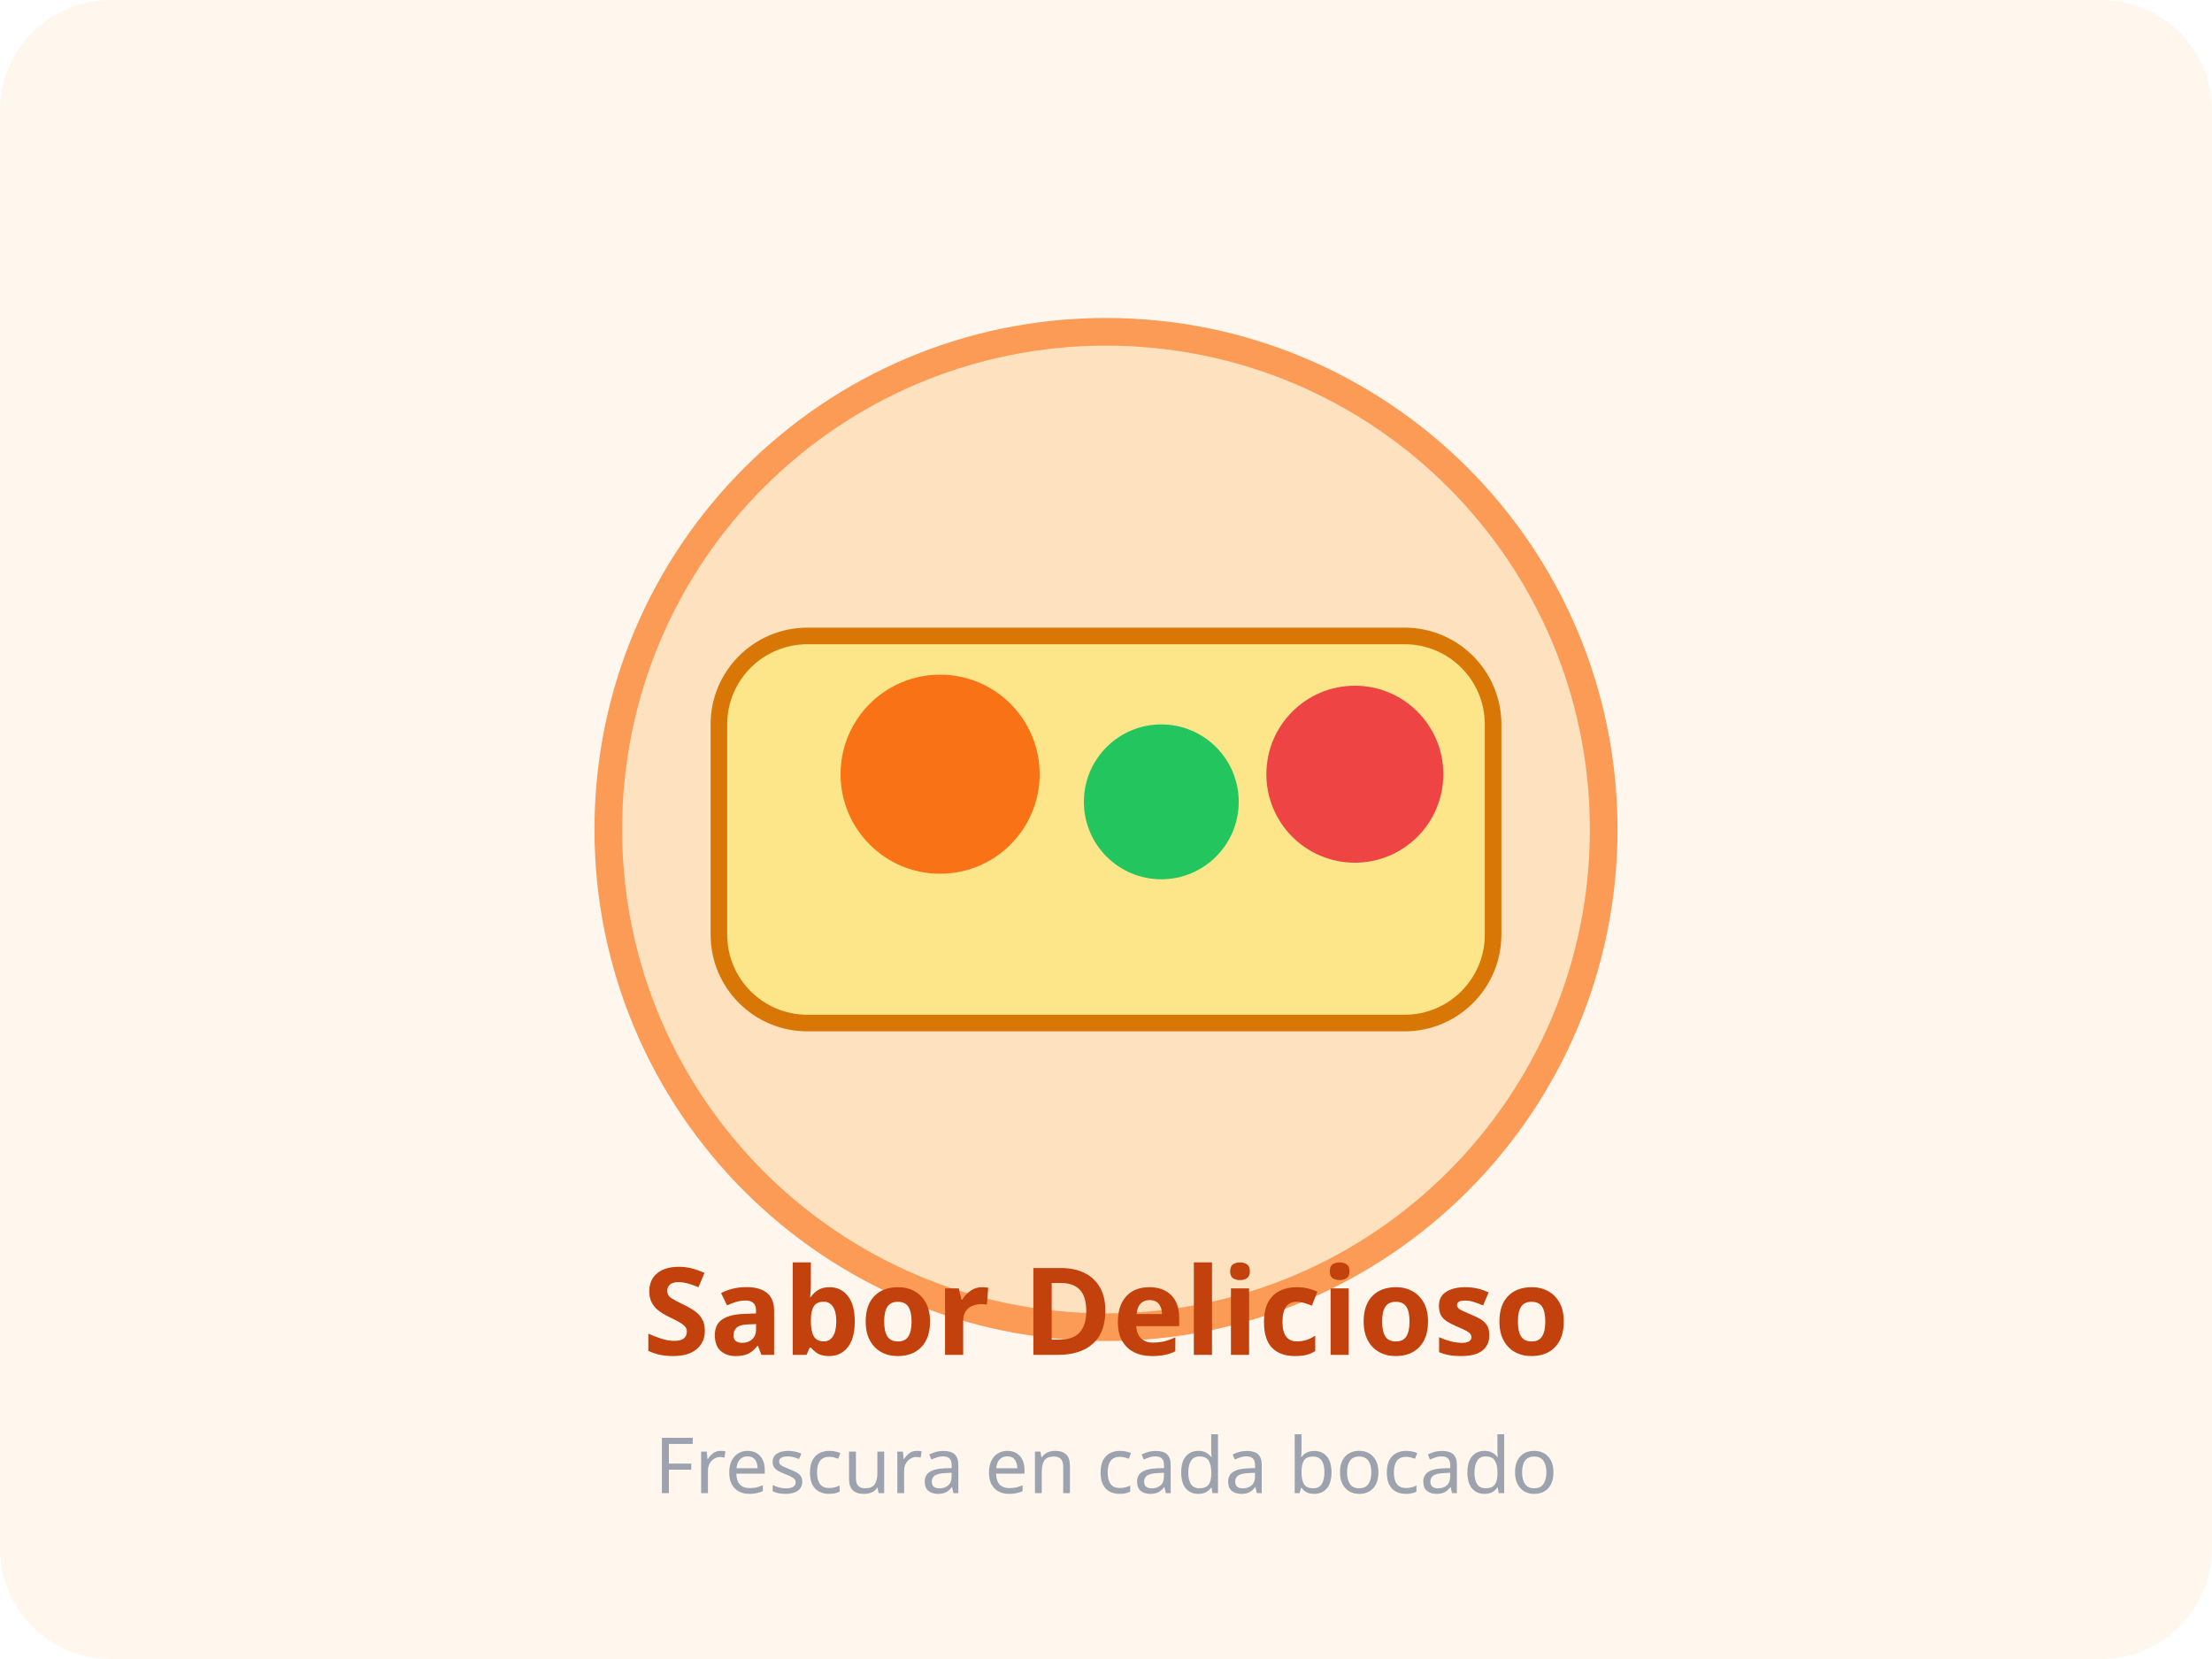
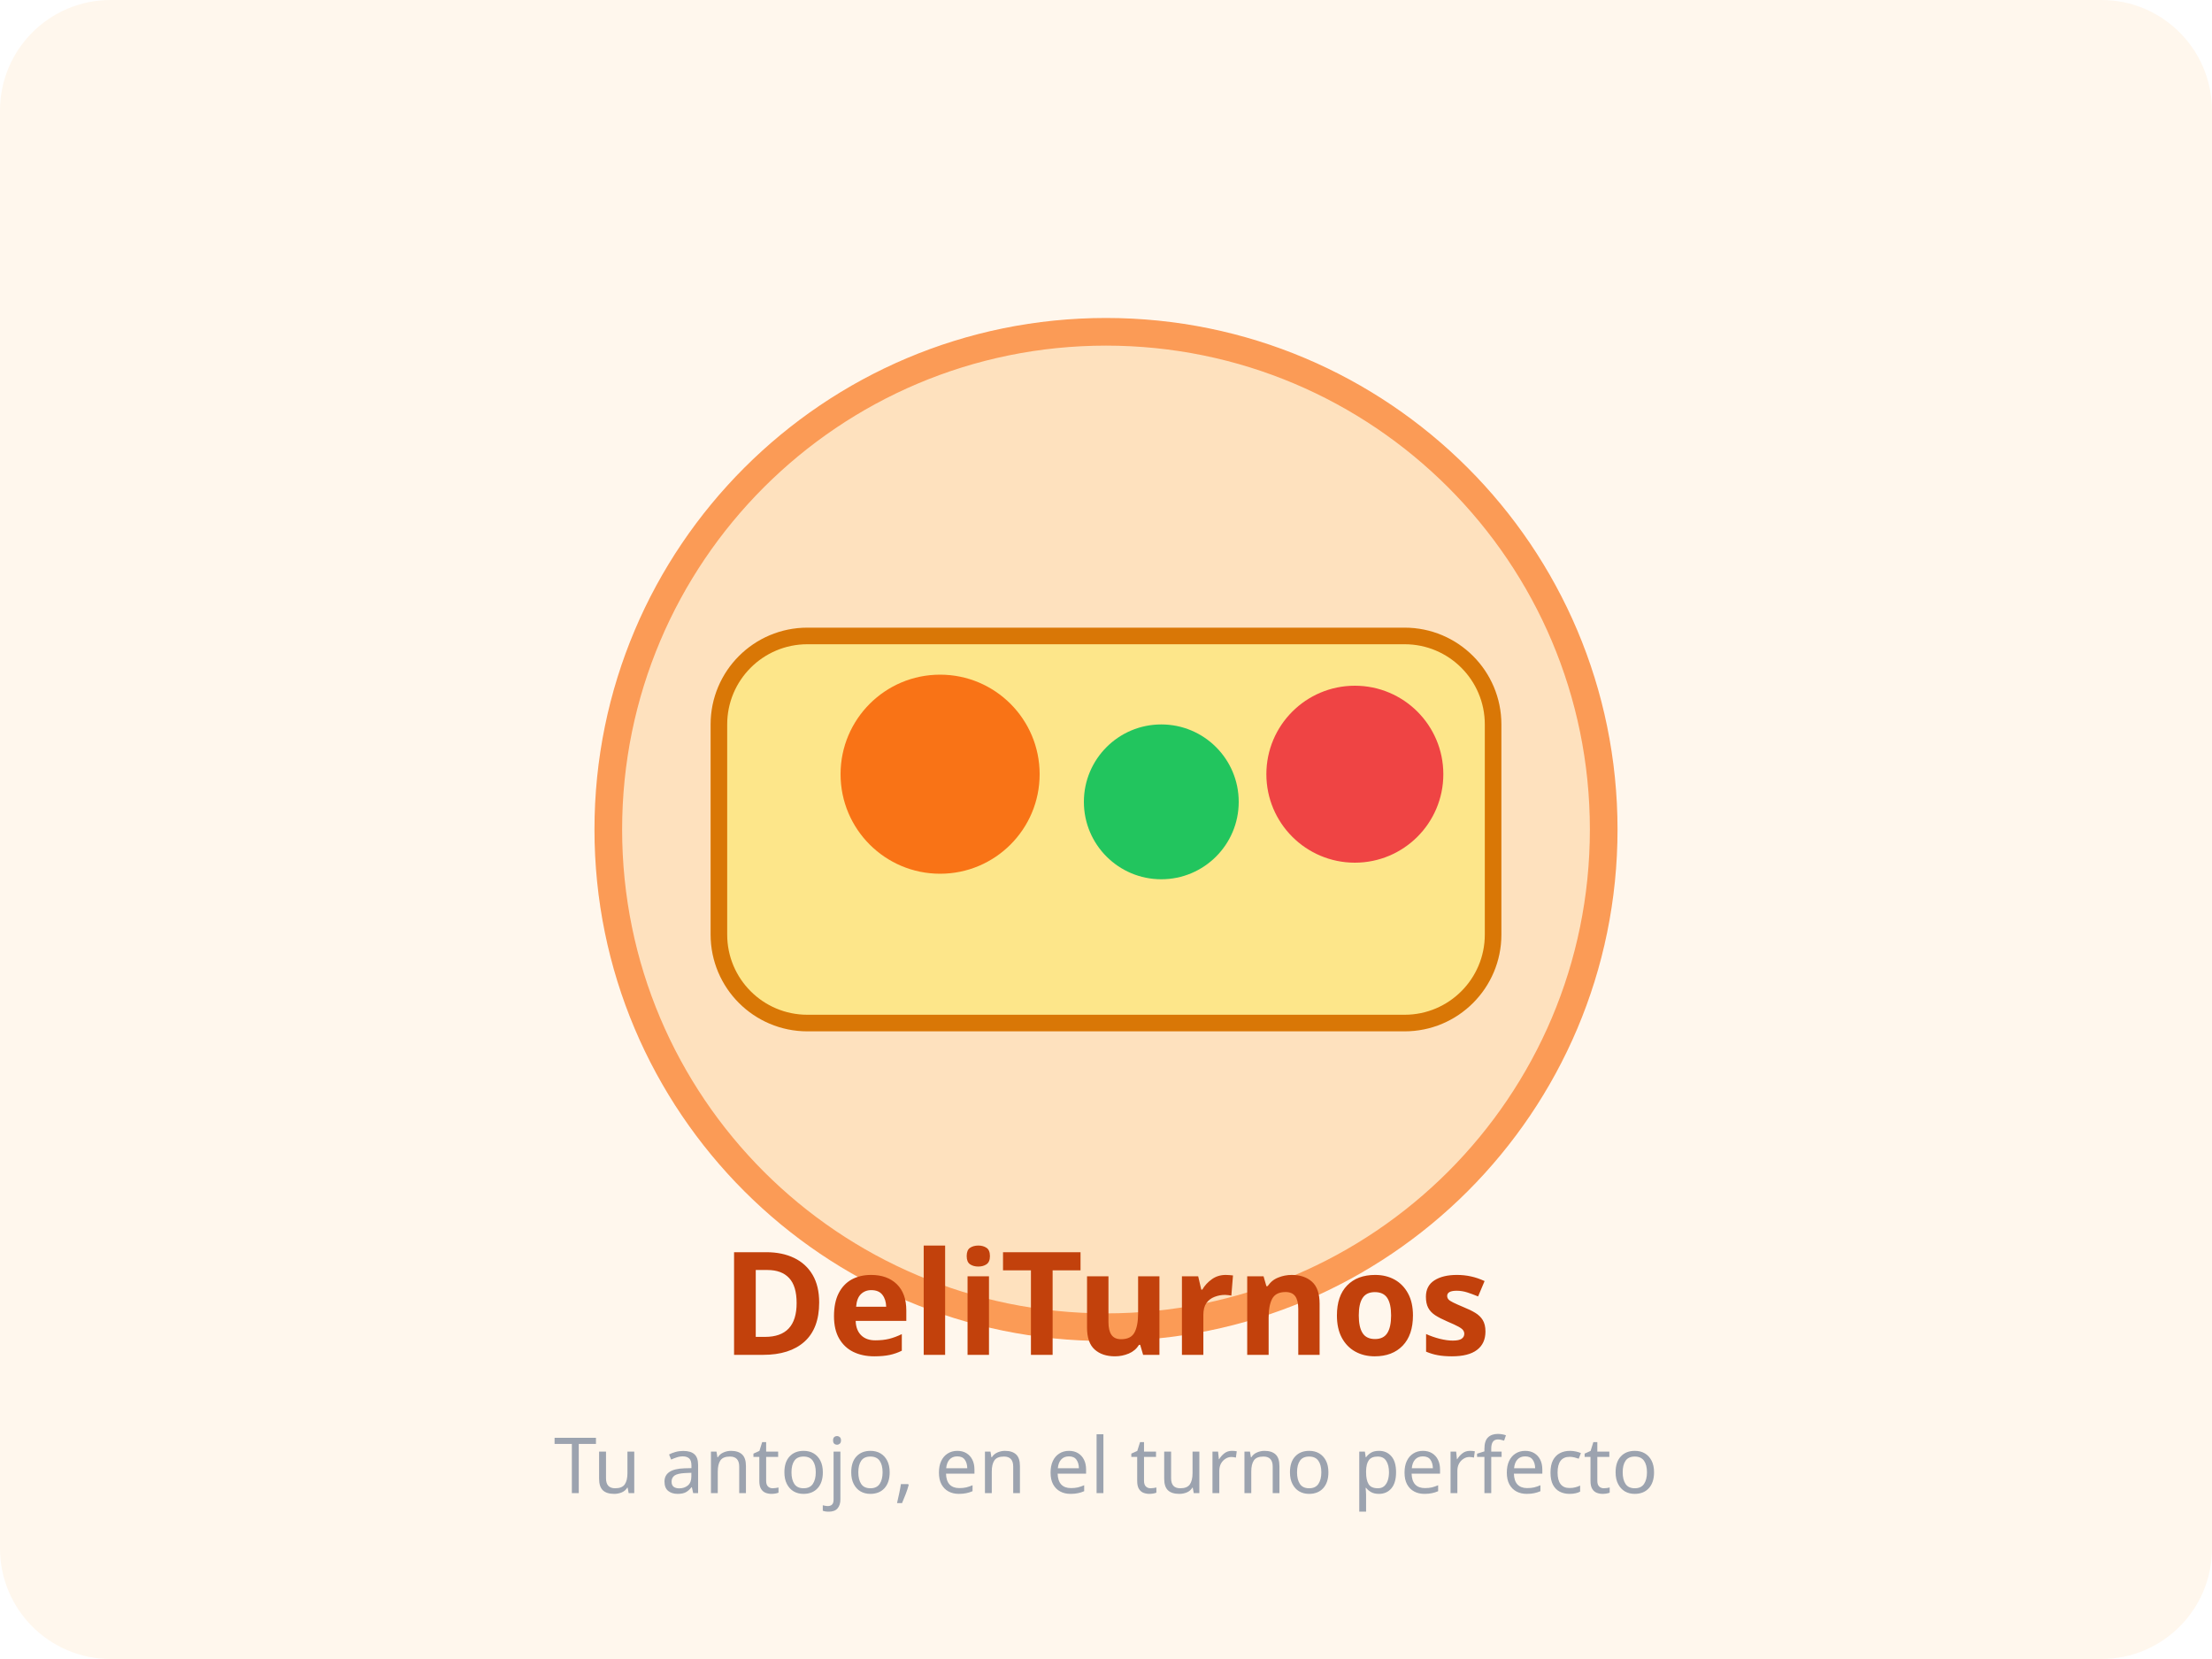
- <svg xmlns="http://www.w3.org/2000/svg" width="400" height="300" viewBox="0 0 400 300" role="img" aria-label="Plato principal de Sabor Delicioso">
+ <svg xmlns="http://www.w3.org/2000/svg" width="400" height="300" viewBox="0 0 400 300" role="img" aria-label="DeliTurnos">
  <rect width="400" height="300" fill="#fff7ed" rx="20" />
  <circle cx="200" cy="150" r="90" fill="#fed7aa" stroke="#f97316" stroke-width="5" opacity="0.7" />
  <rect x="130" y="115" width="140" height="70" rx="16" fill="#fde68a" stroke="#d97706" stroke-width="3" />
  <circle cx="170" cy="140" r="18" fill="#f97316" />
  <circle cx="210" cy="145" r="14" fill="#22c55e" />
  <circle cx="245" cy="140" r="16" fill="#ef4444" />
-   <text x="200" y="245" font-family="sans-serif" font-size="22" font-weight="700" text-anchor="middle" fill="#c2410c">Sabor Delicioso</text>
-   <text x="200" y="270" font-family="sans-serif" font-size="14" text-anchor="middle" fill="#9ca3af">Frescura en cada bocado</text>
+   <text x="200" y="245" font-family="sans-serif" font-size="26" font-weight="800" text-anchor="middle" fill="#c2410c">DeliTurnos</text>
+   <text x="200" y="270" font-family="sans-serif" font-size="14" text-anchor="middle" fill="#9ca3af">Tu antojo, en el turno perfecto</text>
</svg>
